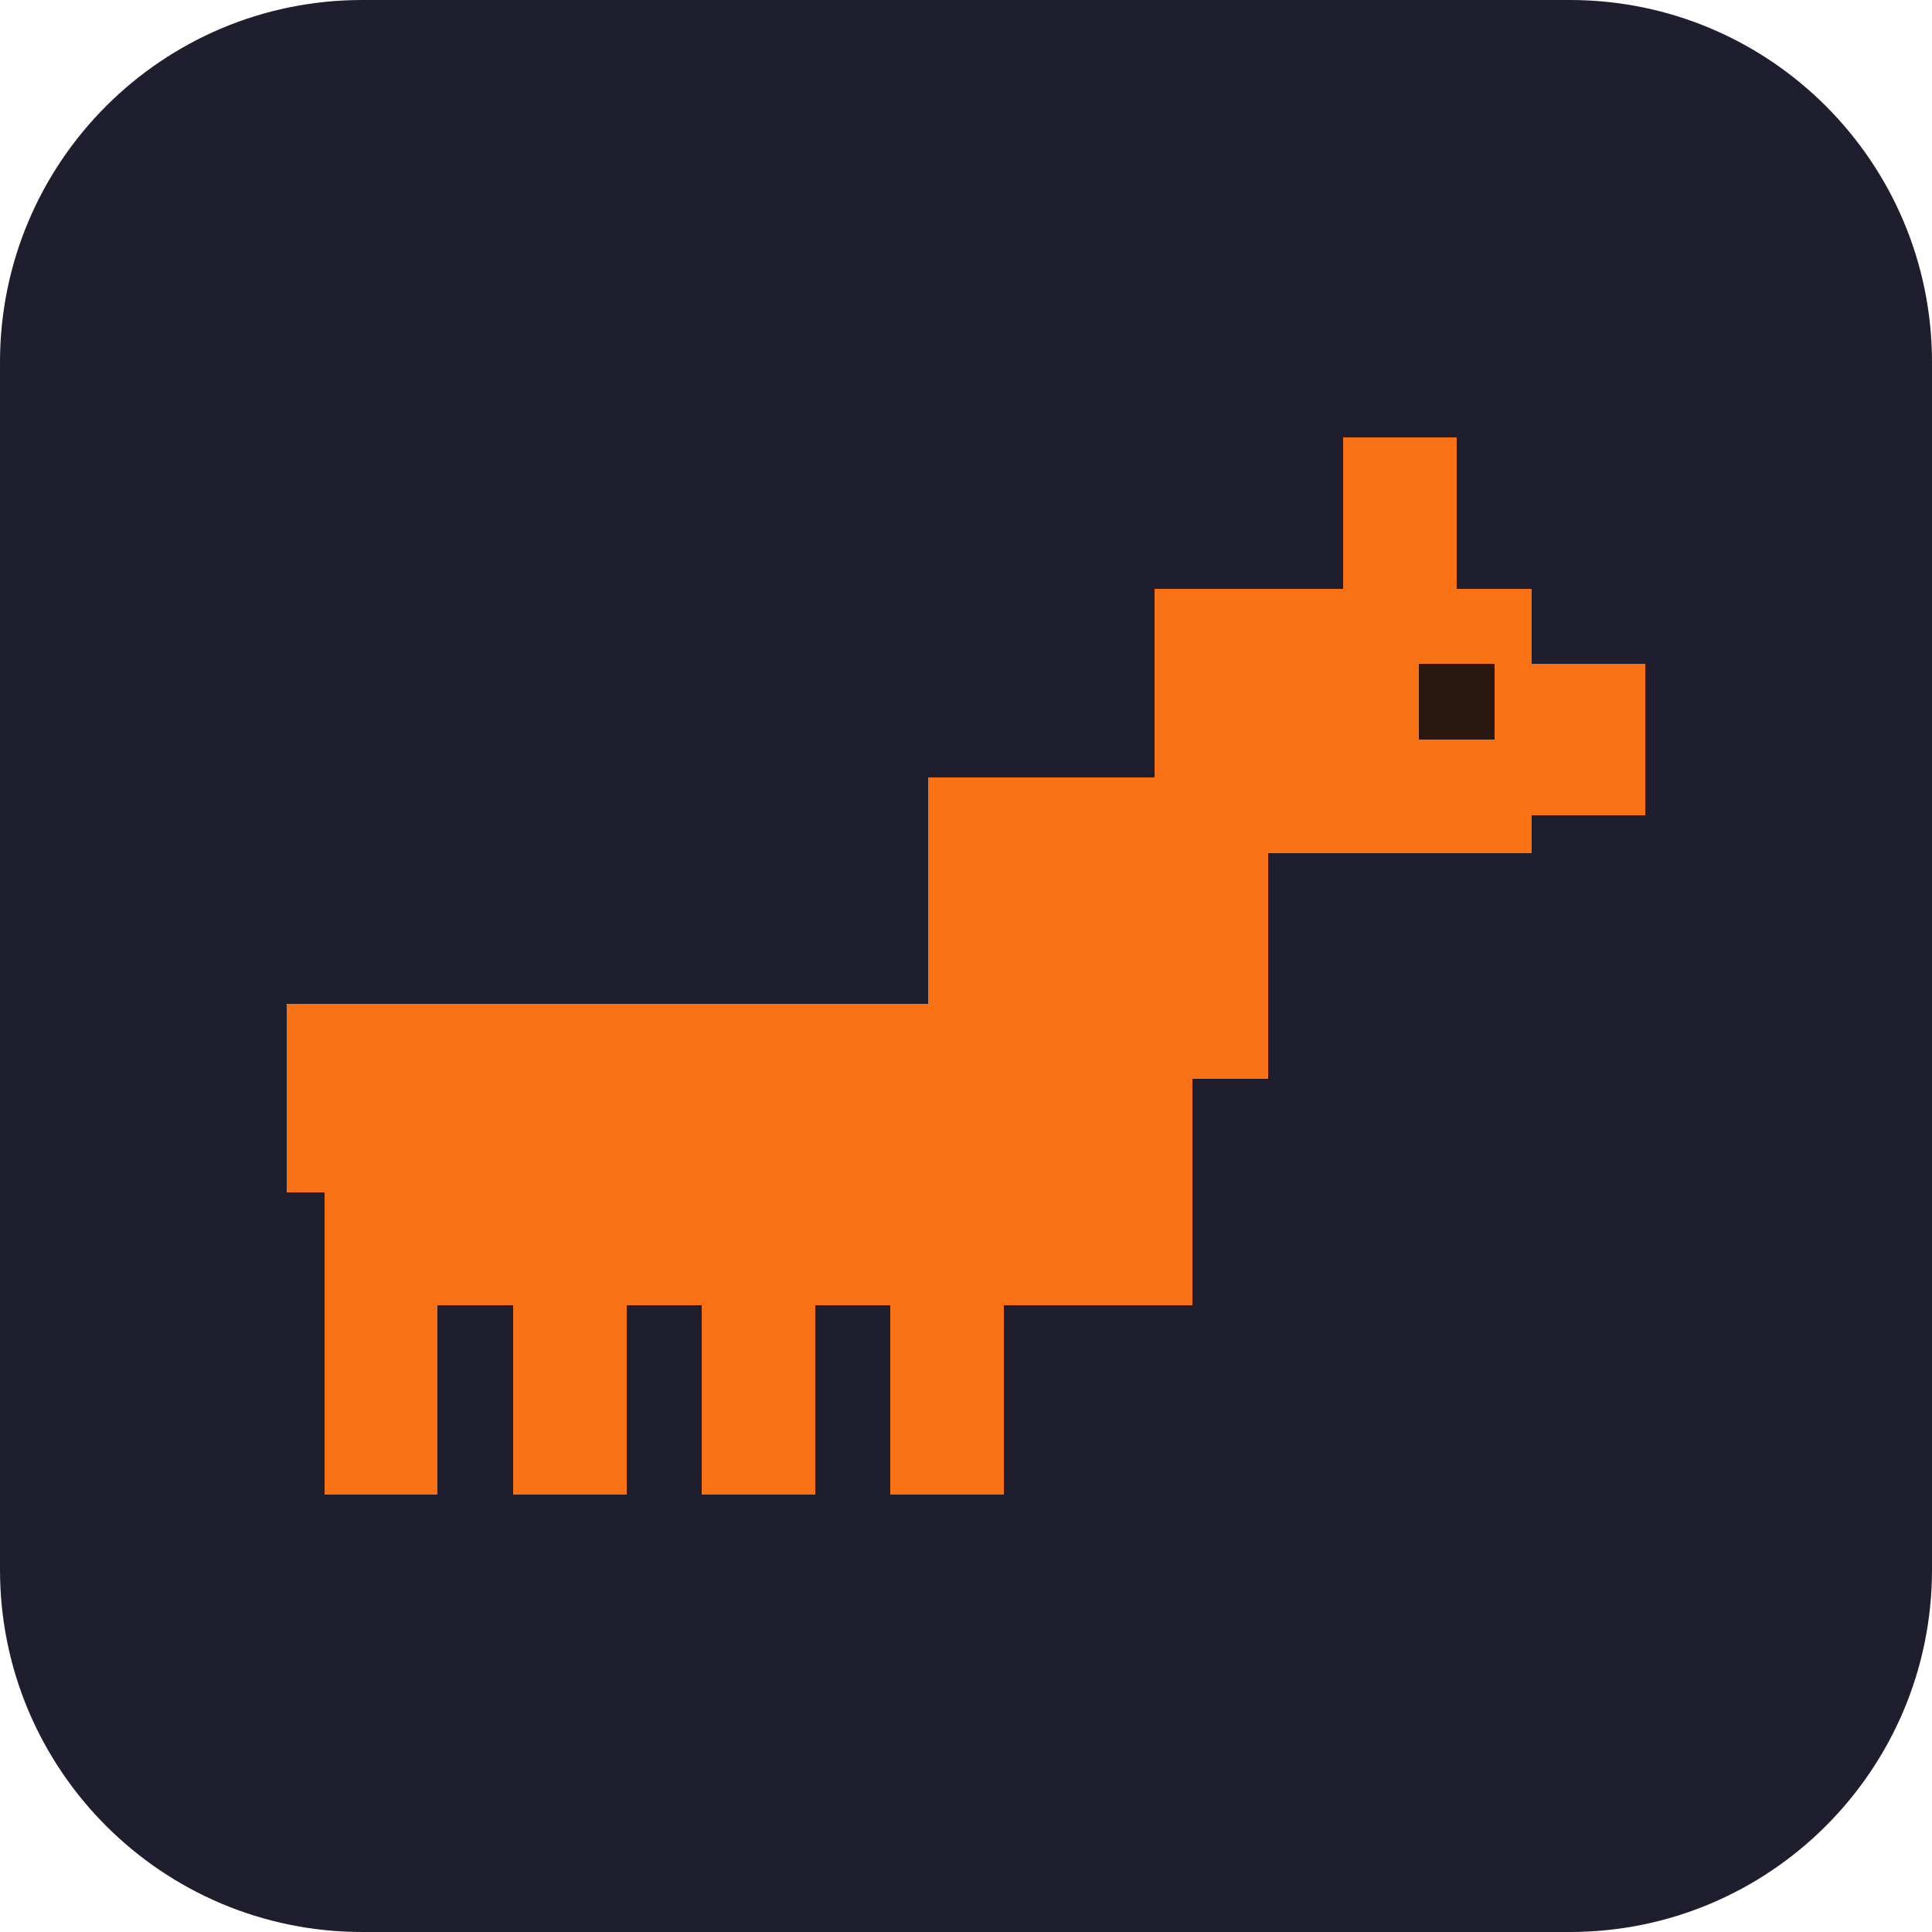
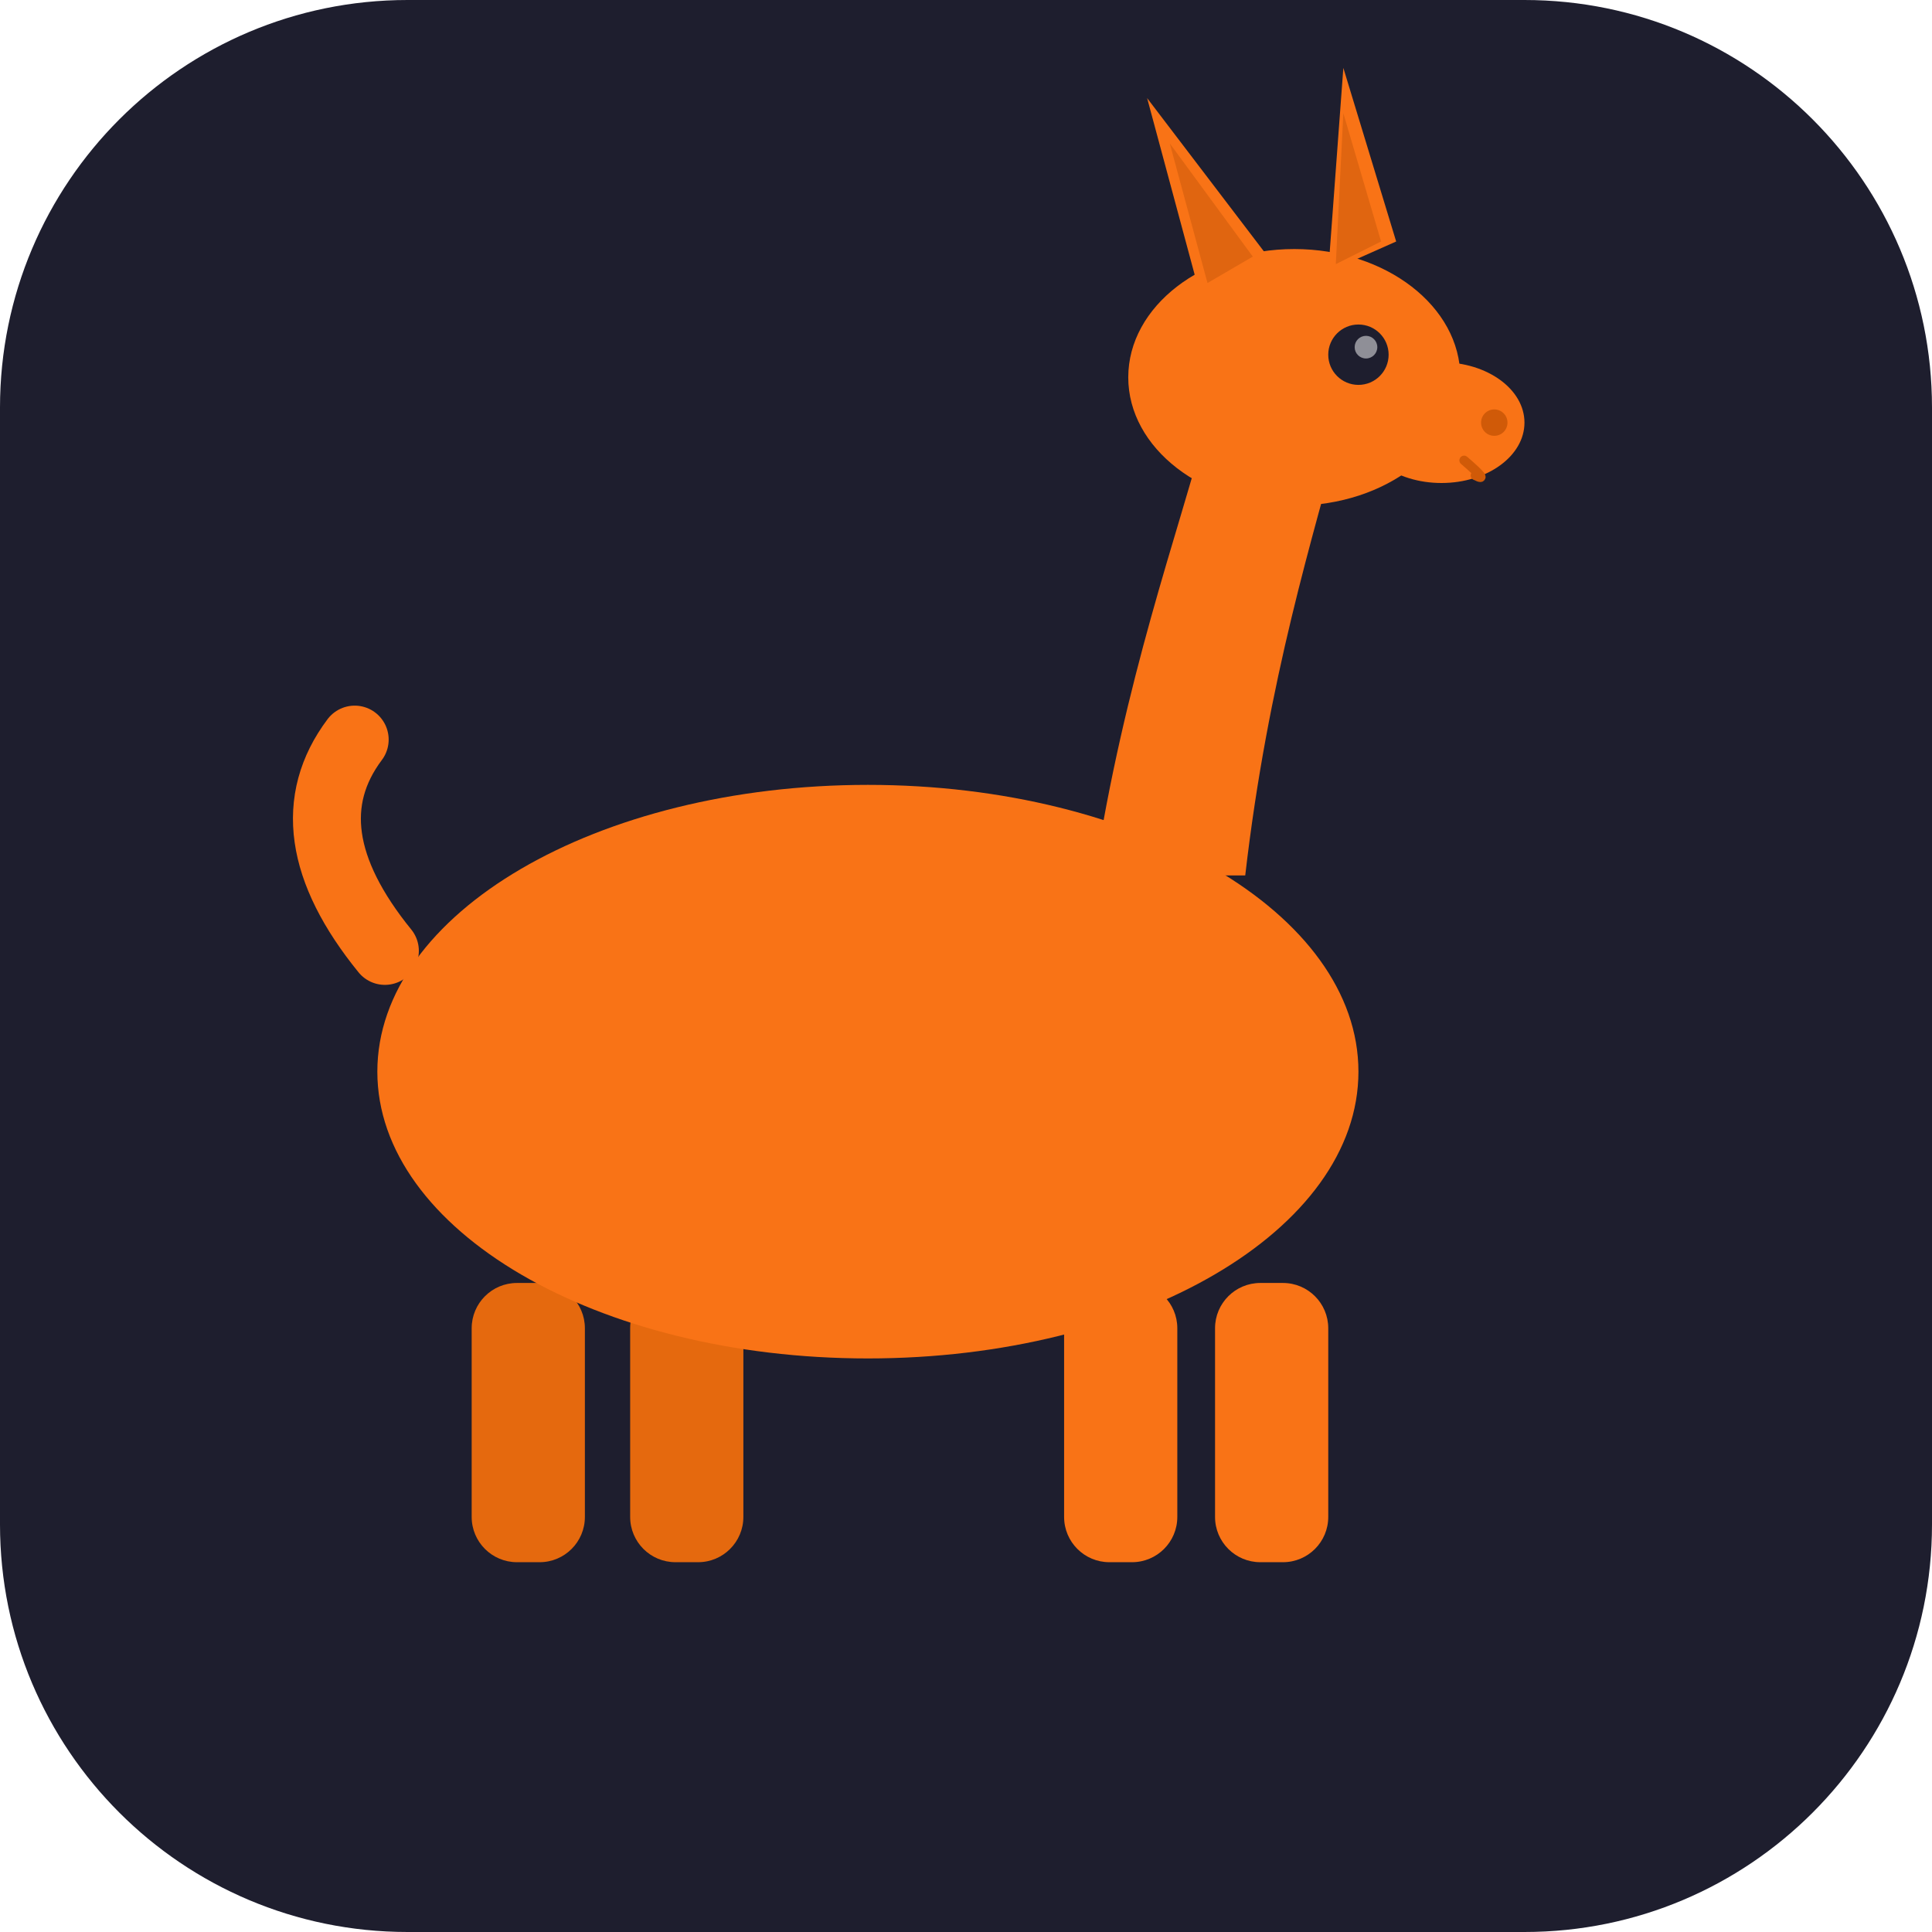
- <svg xmlns="http://www.w3.org/2000/svg" viewBox="0 0 512 512">
-   <rect width="512" height="512" rx="96" fill="#1e1e2e" />
-   <g fill="#f97316" transform="translate(76, 116) scale(10)" shape-rendering="crispEdges">
-     <rect x="28" y="0" width="3" height="6" />
-     <rect x="23" y="4" width="10" height="7" />
-     <rect x="33" y="6" width="3" height="4" />
-     <rect x="17" y="9" width="9" height="8" />
-     <rect x="1" y="15" width="23" height="8" />
-     <rect x="0" y="15" width="3" height="5" />
-     <rect x="16" y="23" width="3" height="5" />
-     <rect x="11" y="23" width="3" height="5" />
-     <rect x="6" y="23" width="3" height="5" />
-     <rect x="1" y="23" width="3" height="5" />
-     <rect x="30" y="6" width="2" height="2" fill="#2a1810" />
-   </g>
+ <svg xmlns="http://www.w3.org/2000/svg" viewBox="0 0 512 512" width="512" height="512">
+   <rect width="512" height="512" rx="108" fill="#1e1e2e" />
+   <path d="M102,252 Q76,220 94,196" stroke="#f97316" stroke-width="18" fill="none" stroke-linecap="round" />
+   <rect x="125" y="340" width="30" height="74" rx="12" fill="#e5690e" />
+   <rect x="167" y="340" width="30" height="74" rx="12" fill="#e5690e" />
+   <ellipse cx="230" cy="284" rx="130" ry="76" fill="#f97316" />
+   <rect x="282" y="340" width="30" height="74" rx="12" fill="#f97316" />
+   <rect x="322" y="340" width="30" height="74" rx="12" fill="#f97316" />
+   <path d="M290,232 C298,180 312,142 320,112 L356,112 C348,142 336,180 330,232 Z" fill="#f97316" />
+   <ellipse cx="343" cy="100" rx="44" ry="34" fill="#f97316" />
+   <ellipse cx="382" cy="112" rx="22" ry="16" fill="#f97316" />
+   <polygon points="318,78 304,26 336,68" fill="#f97316" />
+   <polygon points="320,75 310,38 332,68" fill="#e06510" />
+   <polygon points="352,72 356,18 370,64" fill="#f97316" />
+   <polygon points="354,70 356,30 366,64" fill="#e06510" />
+   <circle cx="360" cy="94" r="8" fill="#1e1e2e" />
+   <circle cx="362" cy="92" r="3" fill="rgba(255,255,255,0.5)" />
+   <circle cx="396" cy="112" r="3.5" fill="#d05a08" />
+   <path d="M388,122 Q395,128 391,126" stroke="#d05a08" stroke-width="2.5" fill="none" stroke-linecap="round" />
</svg>
